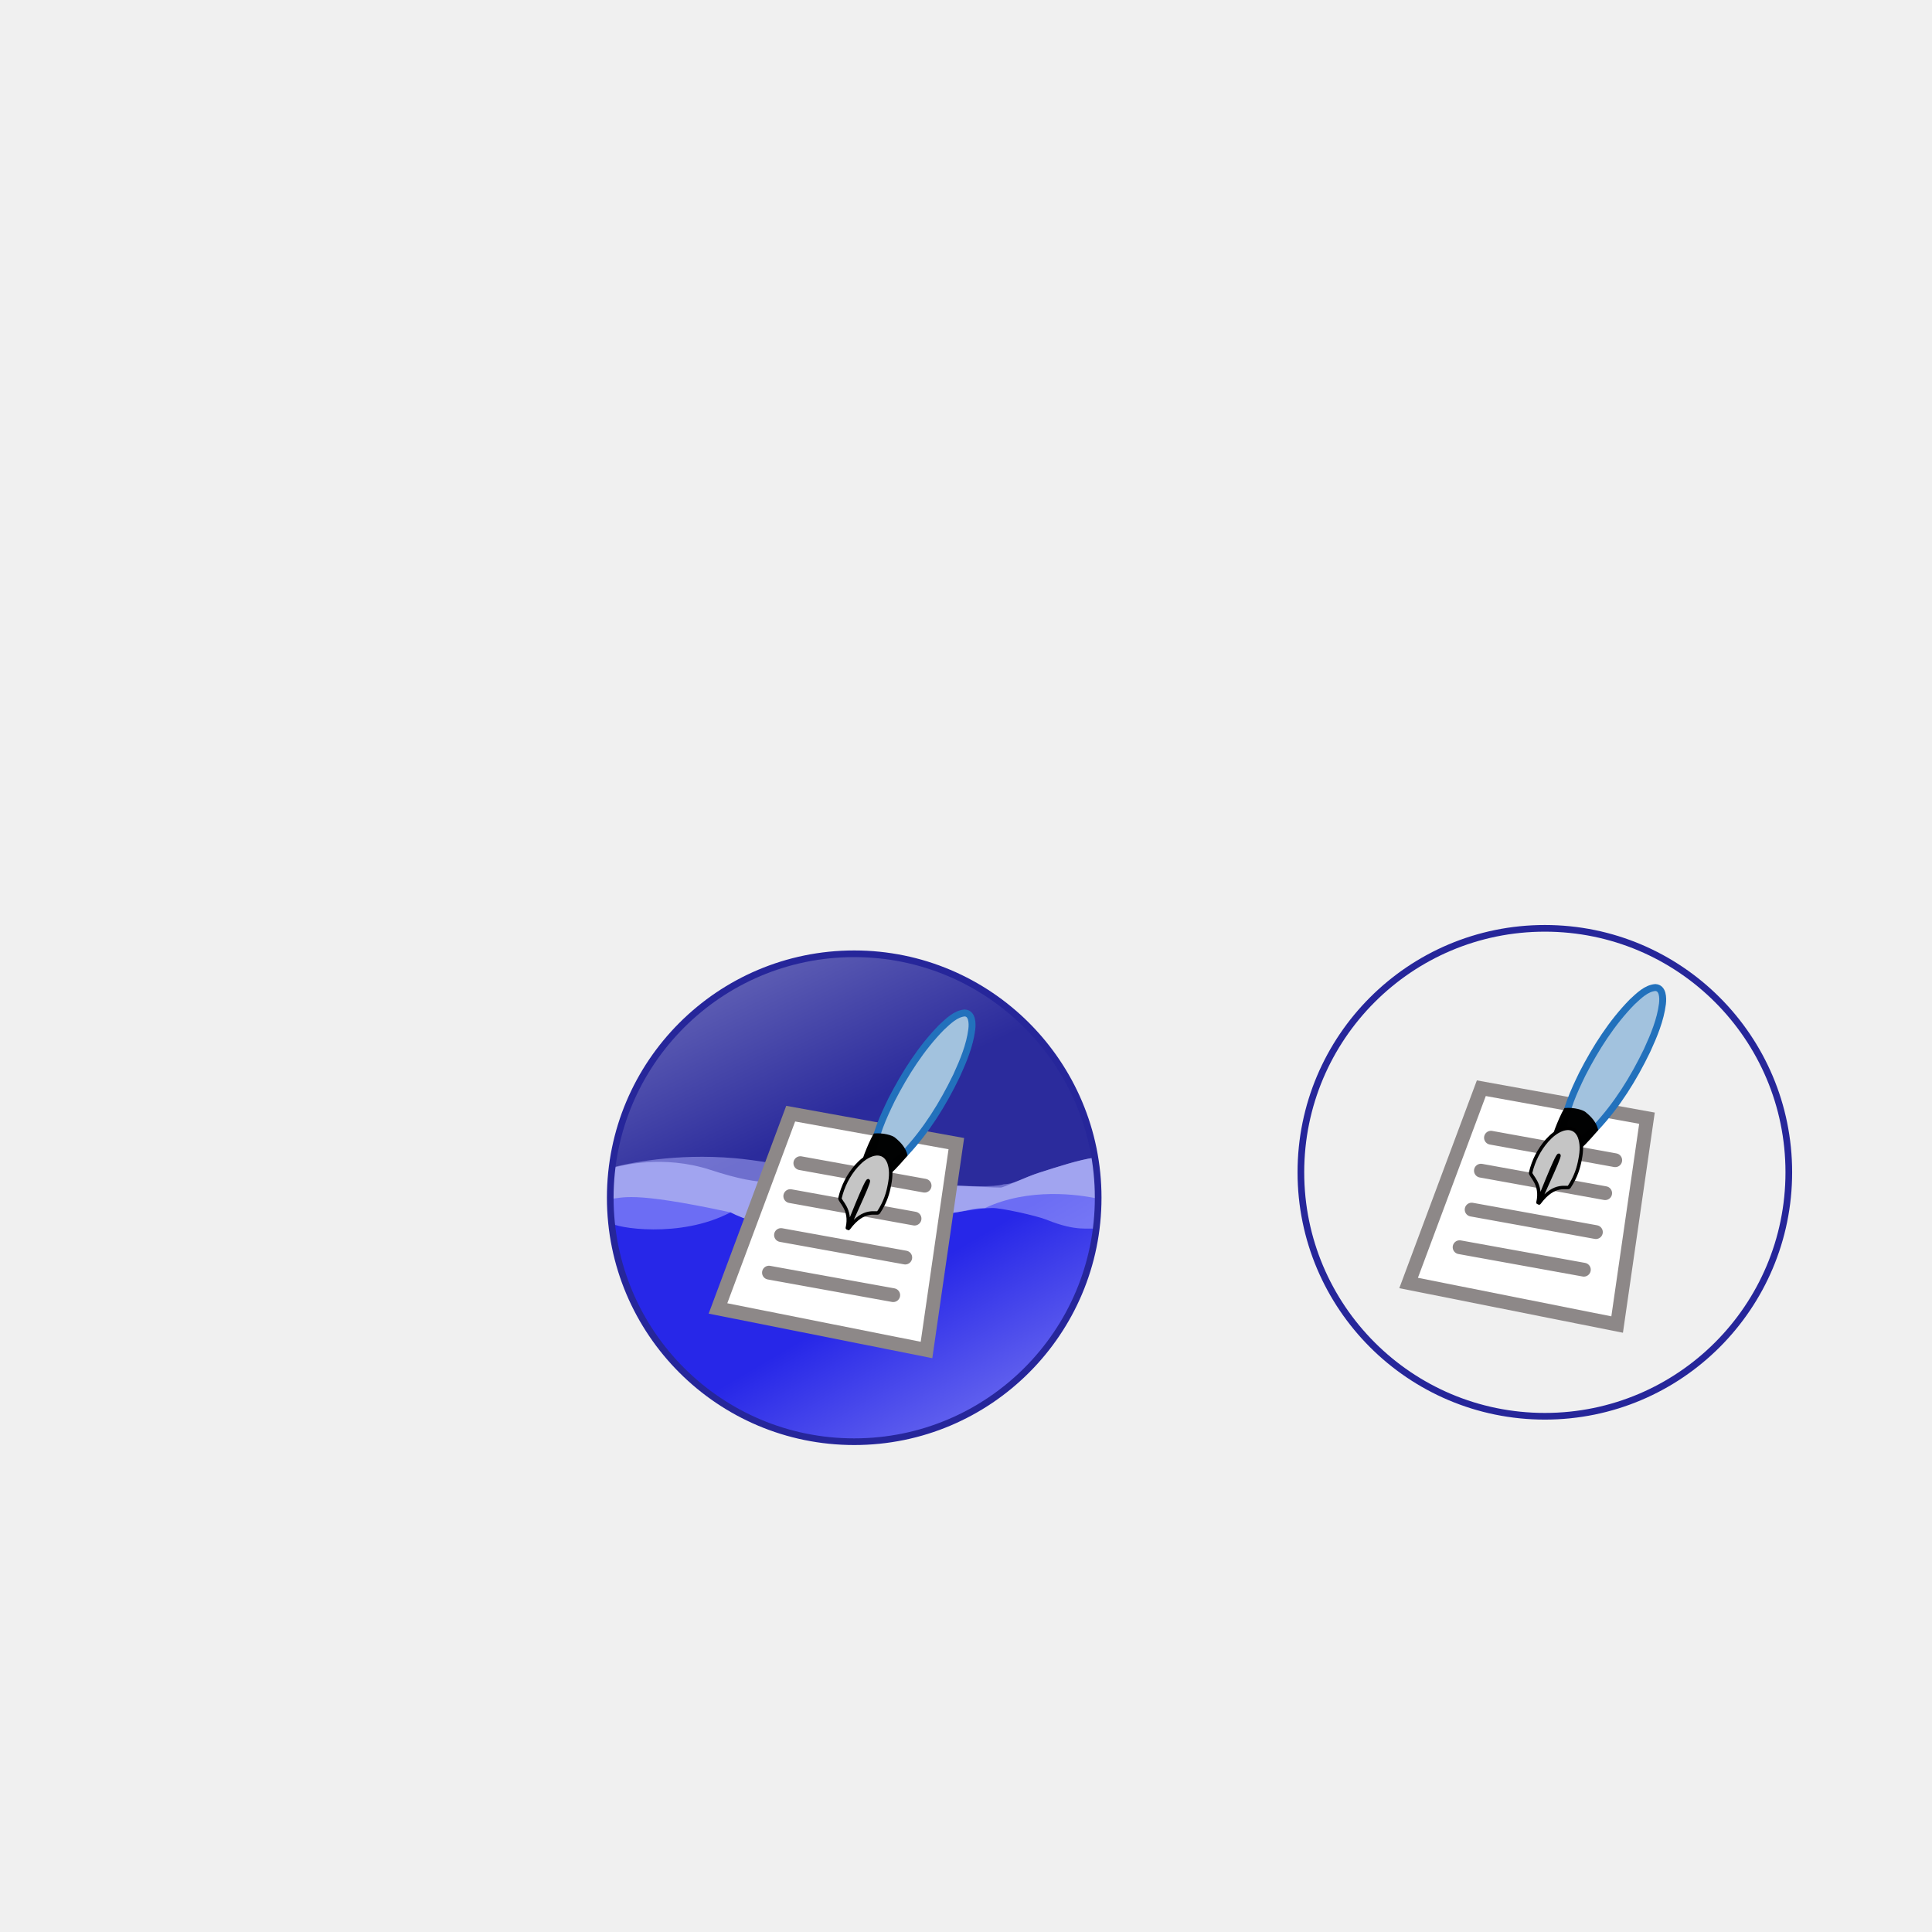
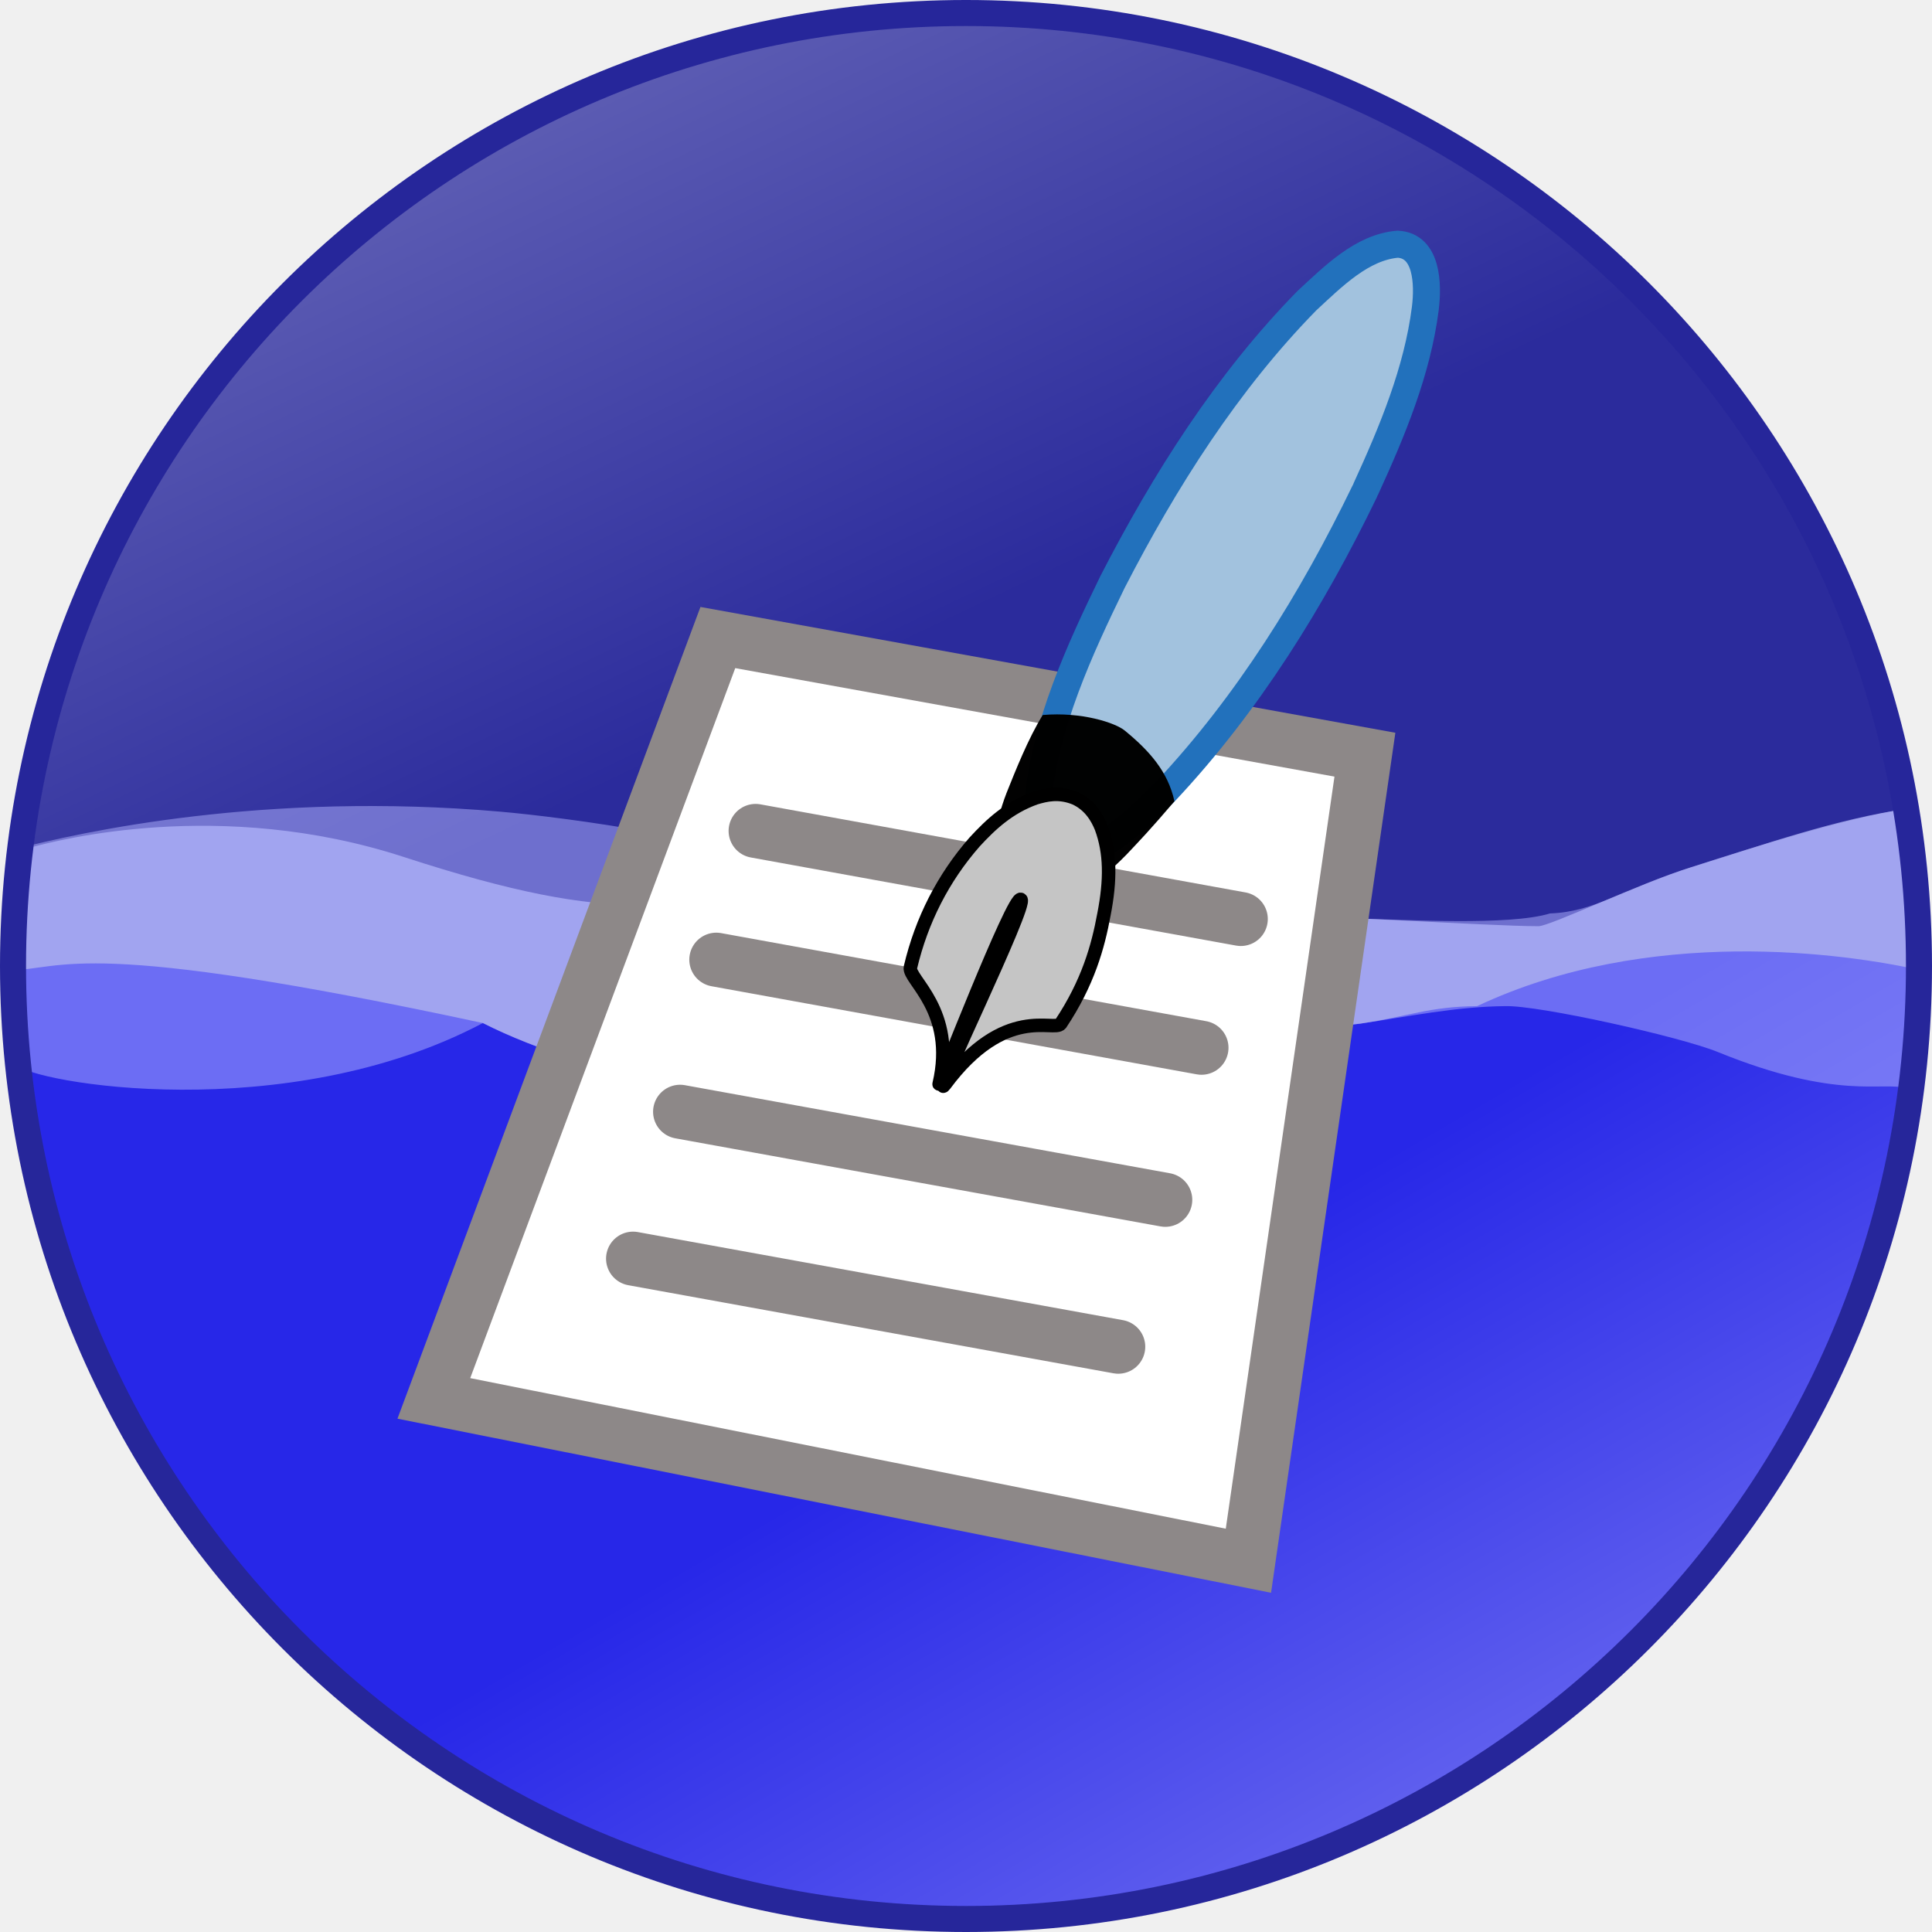
- <svg xmlns="http://www.w3.org/2000/svg" xmlns:xlink="http://www.w3.org/1999/xlink" width="500" height="500" id="svg2160" version="1.0">
-   <defs id="defs2162">
+ <svg xmlns="http://www.w3.org/2000/svg" xmlns:xlink="http://www.w3.org/1999/xlink" width="128px" height="128px" viewBox="0 0 128 128" version="1.1" id="SVGRoot">
+   <defs id="defs5613">
    <linearGradient y2="786.834" x2="553.64" y1="596.546" x1="441.503" gradientTransform="matrix(0.1730824,0,0,0.1718448,373.1125,357.1855)" gradientUnits="userSpaceOnUse" id="linearGradient2242" xlink:href="#linearGradient5809" />
+     <linearGradient id="linearGradient5809">
+       <stop id="stop5811" offset="0" style="stop-color:#2727e8;stop-opacity:1;" />
+       <stop id="stop5813" offset="1" style="stop-color:#5f5fee;stop-opacity:1;" />
+     </linearGradient>
    <linearGradient y2="133.545" x2="225.658" y1="354.458" x1="331.574" gradientTransform="matrix(0.1730824,0,0,0.1718448,373.1125,357.1855)" gradientUnits="userSpaceOnUse" id="linearGradient2239" xlink:href="#linearGradient5074" />
-     <linearGradient y2="133.545" x2="225.658" y1="354.458" x1="331.574" gradientTransform="translate(155.92,3.72279)" gradientUnits="userSpaceOnUse" id="linearGradient2234" xlink:href="#linearGradient5074" />
-     <linearGradient y2="786.834" x2="553.64" y1="596.546" x1="441.503" gradientTransform="translate(155.92,3.72279)" gradientUnits="userSpaceOnUse" id="linearGradient2232" xlink:href="#linearGradient5809" />
-     <radialGradient gradientUnits="userSpaceOnUse" gradientTransform="matrix(1.389618,6.572876e-8,-1.395947e-8,0.295127,-1147.06,218.8323)" r="37.657" fy="334.105" fx="822.358" cy="334.105" cx="822.358" id="radialGradient11020" xlink:href="#linearGradient10990" />
-     <radialGradient gradientUnits="userSpaceOnUse" gradientTransform="matrix(1.604552,0.137396,-4.558732e-2,0.532382,-1332.985,57.13061)" r="48.538" fy="379.374" fx="834.063" cy="379.374" cx="834.063" id="radialGradient11018" xlink:href="#linearGradient10990" />
-     <radialGradient gradientUnits="userSpaceOnUse" gradientTransform="matrix(1.536957,0.35811,-0.115486,0.495648,-1220.808,-81.01912)" r="51.49" fy="416.627" fx="834.165" cy="416.627" cx="834.165" id="radialGradient11016" xlink:href="#linearGradient10990" />
-     <radialGradient gradientUnits="userSpaceOnUse" gradientTransform="matrix(-0.523809,2.977912,-0.573765,-0.100924,597.4379,-1122.452)" r="22.917" fy="653.197" fx="559.931" cy="653.197" cx="559.931" id="radialGradient11014" xlink:href="#linearGradient10990" />
-     <radialGradient gradientUnits="userSpaceOnUse" gradientTransform="matrix(-0.492499,4.368806,-0.629878,-7.100652e-2,732.9912,-2042.774)" r="21.038" fy="635.968" fx="596.68" cy="635.968" cx="596.68" id="radialGradient11012" xlink:href="#linearGradient10990" />
-     <radialGradient gradientUnits="userSpaceOnUse" gradientTransform="matrix(1.261524e-6,4.784578,-0.528762,1.394159e-7,258.3939,-2486.071)" r="20.071" fy="620.452" fx="637.071" cy="620.452" cx="637.071" id="radialGradient11010" xlink:href="#linearGradient10990" />
-     <radialGradient gradientUnits="userSpaceOnUse" gradientTransform="matrix(0.334297,4.019557,-0.995094,8.275962e-2,391.8221,-2240.982)" r="23.94" fy="613.807" fx="665.837" cy="613.807" cx="665.837" id="radialGradient11008" xlink:href="#linearGradient10990" />
-     <radialGradient gradientUnits="userSpaceOnUse" gradientTransform="matrix(0.948955,4.089824,-0.993629,0.230546,-207.7345,-2450.419)" r="27.265" fy="592.33" fx="696.785" cy="592.33" cx="696.785" id="radialGradient11006" xlink:href="#linearGradient10990" />
-     <radialGradient gradientUnits="userSpaceOnUse" gradientTransform="matrix(0.747853,2.224634,-0.425239,0.142953,-427.6091,-1188.94)" r="39.235" fy="565.76" fx="734.743" cy="565.76" cx="734.743" id="radialGradient11004" xlink:href="#linearGradient10990" />
-     <radialGradient gradientUnits="userSpaceOnUse" gradientTransform="matrix(1.006265,1.510239,-0.401621,0.267598,-663.167,-833.1588)" r="55.195" fy="558.899" fx="793.182" cy="558.899" cx="793.182" id="radialGradient11002" xlink:href="#linearGradient10990" />
-     <radialGradient gradientUnits="userSpaceOnUse" gradientTransform="matrix(1.238186,1.07492,-0.532416,0.613282,-668.294,-630.0148)" r="57.855" fy="520.17" fx="799.92" cy="520.17" cx="799.92" id="radialGradient11000" xlink:href="#linearGradient10990" />
-     <radialGradient gradientUnits="userSpaceOnUse" gradientTransform="matrix(1.442415,0.58951,-0.216275,0.529183,-1132.747,-269.0674)" r="53.865" fy="457.292" fx="825.402" cy="457.292" cx="825.402" id="radialGradient10262" xlink:href="#linearGradient10990" />
-     <radialGradient gradientUnits="userSpaceOnUse" gradientTransform="matrix(0.546319,0.218253,-0.436865,1.093538,105.6277,-147.0674)" r="165.44" fy="432.993" fx="425.422" cy="432.993" cx="425.422" id="radialGradient5823" xlink:href="#linearGradient5817" />
-     <linearGradient gradientTransform="translate(155.92,3.72279)" gradientUnits="userSpaceOnUse" y2="786.834" x2="553.64" y1="596.546" x1="441.503" id="linearGradient5815" xlink:href="#linearGradient5809" />
-     <linearGradient gradientTransform="translate(155.92,3.72279)" gradientUnits="userSpaceOnUse" y2="133.545" x2="225.658" y1="354.458" x1="331.574" id="linearGradient5080" xlink:href="#linearGradient5074" />
-     <linearGradient gradientTransform="translate(-478.8768,4.232021)" gradientUnits="userSpaceOnUse" y2="294.857" x2="518.044" y1="682.326" x1="225.43" id="linearGradient5072" xlink:href="#linearGradient5066" />
-     <linearGradient gradientTransform="translate(-453.4846,5.642695)" gradientUnits="userSpaceOnUse" y2="653.042" x2="253.71" y1="213.748" x1="544.291" id="linearGradient5002" xlink:href="#linearGradient4996" />
-     <linearGradient id="linearGradient4996">
-       <stop id="stop4998" offset="0" style="stop-color:#ffffff;stop-opacity:1;" />
-       <stop id="stop5000" offset="1" style="stop-color:#ffffff;stop-opacity:0;" />
-     </linearGradient>
-     <linearGradient id="linearGradient5006">
-       <stop id="stop5008" offset="0" style="stop-color:#dfefff;stop-opacity:0.502;" />
-       <stop style="stop-color:#8ec6fe;stop-opacity:0.502;" offset="0.7" id="stop10260" />
-       <stop style="stop-color:#3e9dfe;stop-opacity:0.502;" offset="0.8" id="stop5016" />
-       <stop id="stop5010" offset="1" style="stop-color:#007dfd;stop-opacity:0.502;" />
-     </linearGradient>
-     <linearGradient id="linearGradient5066">
-       <stop id="stop5068" offset="0" style="stop-color:#ffffff;stop-opacity:0.629;" />
-       <stop id="stop5070" offset="1" style="stop-color:#ffffff;stop-opacity:0;" />
-     </linearGradient>
    <linearGradient id="linearGradient5074">
      <stop id="stop5076" offset="0" style="stop-color:#2b2b9c;stop-opacity:1;" />
      <stop id="stop5078" offset="1" style="stop-color:#5c5cb3;stop-opacity:1;" />
    </linearGradient>
-     <linearGradient id="linearGradient5809">
-       <stop id="stop5811" offset="0" style="stop-color:#2727e8;stop-opacity:1;" />
-       <stop id="stop5813" offset="1" style="stop-color:#5f5fee;stop-opacity:1;" />
-     </linearGradient>
-     <linearGradient id="linearGradient5817">
-       <stop id="stop5819" offset="0" style="stop-color:#69b4ff;stop-opacity:1;" />
-       <stop id="stop5821" offset="1" style="stop-color:#b0d8ff;stop-opacity:1;" />
-     </linearGradient>
-     <linearGradient id="linearGradient10990">
-       <stop style="stop-color:#007ffe;stop-opacity:0.627;" offset="0" id="stop10992" />
-       <stop id="stop10996" offset="0.804" style="stop-color:#3d9eff;stop-opacity:0.627;" />
-       <stop style="stop-color:#a5d2ff;stop-opacity:0.627;" offset="1" id="stop10998" />
-     </linearGradient>
-     <linearGradient id="linearGradient4697">
-       <stop id="stop4699" offset="0" style="stop-color:black;stop-opacity:0.498;" />
-       <stop style="stop-color:black;stop-opacity:0.498;" offset="0.9" id="stop4707" />
-       <stop id="stop4701" offset="1" style="stop-color:black;stop-opacity:0;" />
-     </linearGradient>
-     <linearGradient id="linearGradient5598">
-       <stop id="stop5600" offset="0" style="stop-color:black;stop-opacity:0.498;" />
-       <stop style="stop-color:black;stop-opacity:0.498;" offset="0.953" id="stop5606" />
-       <stop id="stop5602" offset="1" style="stop-color:black;stop-opacity:0;" />
-     </linearGradient>
  </defs>
  <g id="layer1">
-     <g id="g2435">
+     <g transform="translate(-157.0686,-245.9752)" id="g2435">
      <g transform="translate(-216.7231,-127.7689)" id="g2405">
        <g id="layer3" style="display:inline" />
        <g id="g2408" style="display:inline">
          <g id="g2219">
-             <path transform="matrix(0.1596245,0,0,0.1596247,379.4931,368.6152)" d="M 760.761 433.071 A 395.538 395.538 0 1 1  -30.315,433.071 A 395.538 395.538 0 1 1  760.761 433.071 z" id="path6573" style="fill:#9195e1;fill-opacity:1;fill-rule:evenodd;stroke:none;stroke-width:10;stroke-linecap:butt;stroke-linejoin:round;stroke-miterlimit:4;stroke-dasharray:none;stroke-dashoffset:0;stroke-opacity:1" />
-             <path id="path2064" d="M 383.857,470.335 C 377.532,457.985 375.803,449.838 374.329,438.051 C 378.141,437.941 379.229,435.808 405.785,441.523 C 412.953,445.176 425.273,447.285 427.758,447.199 C 429.116,447.278 440.818,446.521 442.802,445.222 C 444.79,444.34 458.801,442.118 463.919,441.562 C 467.101,441.092 468.428,440.434 471.657,440.402 C 483.013,435.052 496.022,436.881 501.182,438.057 C 501.074,442.406 500.538,448.51 499.736,451.314 C 498.901,455.266 498.481,457.359 496.529,460.908 C 495.666,464.986 493.731,467.625 490.699,472.534 C 487.532,477.491 481.841,482.661 475.34,488.086 C 470.985,493.976 455.62,497.114 452.392,498.973 C 443.833,501.284 435.25,502.141 420.228,498.106 C 403.583,494.467 390.602,479.49 383.857,470.335 z " style="fill:url(#linearGradient2242);fill-opacity:1;fill-rule:evenodd;stroke:none;stroke-width:1px;stroke-linecap:butt;stroke-linejoin:miter;stroke-opacity:1" />
-             <path id="path2056" d="M 375.796,423.19 C 376.461,420.529 378.055,415.06 379.692,412.877 C 382.428,409.229 386.682,400.66 389.776,396.375 C 394.296,390.115 408.03,381.773 414.071,378.957 C 423.392,374.611 446.526,372.595 459.45,378.498 C 464.991,381.029 475.716,386.572 480.077,391.104 C 484.142,395.327 490.597,402.839 493.829,409.439 C 495.578,413.012 500.992,427.212 500.246,427.316 C 495.533,427.974 490.677,429.698 485.807,431.212 C 482.379,432.277 476.489,435.108 475.723,435.108 C 472.285,435.108 460.232,434.269 456.7,434.421 C 453.178,434.572 447.834,434.517 446.157,434.879 C 441.009,435.992 432.692,434.777 427.822,431.9 C 418.577,433.822 415.048,435.247 400.548,430.525 C 388.326,426.544 377.5,429.468 376.025,429.837 C 374.076,430.324 375.445,424.593 375.796,423.19 z " style="fill:url(#linearGradient2239);fill-opacity:1;fill-rule:evenodd;stroke:none;stroke-width:1px;stroke-linecap:butt;stroke-linejoin:miter;stroke-opacity:1" />
-             <path id="path2058" d="M 374.653,430.038 C 374.189,430.346 374.354,436.7 374.726,439.812 C 375.424,441.152 373.969,442.963 374.787,444.239 C 375.85,445.505 392.751,448.413 405.785,441.523 C 412.953,445.176 425.273,447.285 427.758,447.199 C 429.116,447.278 458.801,442.118 463.919,441.562 C 467.101,441.092 470.262,440.434 473.491,440.402 C 475.679,440.323 485.085,442.417 487.599,443.44 C 495.577,446.688 498.541,445.362 500.035,445.847 C 500.385,444.695 500.997,442.78 500.653,440.542 C 500.506,437.847 501.461,431.69 500.425,429.967 C 499.562,429.232 500.655,427.62 499.655,427.396 C 496.299,427.964 490.399,429.699 485.514,431.305 C 481.214,432.73 479.364,434.165 476.489,434.26 C 473.785,435.09 466.87,434.668 463.756,434.598 C 457.137,433.145 450.208,429.713 443.019,428.491 C 439.123,428.193 431.028,430.041 427.801,431.901 C 422.68,429.398 411.162,427.883 406.912,427.515 C 391.415,426.166 379.203,428.84 374.653,430.038 z " style="fill:#b2b4ff;fill-opacity:0.502;fill-rule:evenodd;stroke:none;stroke-width:1px;stroke-linecap:butt;stroke-linejoin:miter;stroke-opacity:1" />
-             <path transform="matrix(0.1596245,0,0,0.1596247,379.4931,368.6152)" d="M 760.761 433.071 A 395.538 395.538 0 1 1  -30.315,433.071 A 395.538 395.538 0 1 1  760.761 433.071 z" id="path2052" style="fill:none;fill-opacity:0.362;fill-rule:evenodd;stroke:#26269a;stroke-width:10.805;stroke-linecap:butt;stroke-linejoin:round;stroke-miterlimit:4;stroke-dasharray:none;stroke-dashoffset:0;stroke-opacity:1" />
+             <circle r="395.538" cy="433.071" cx="365.223" transform="matrix(0.1596245,0,0,0.1596247,379.4931,368.6152)" id="path6573" style="fill:#9195e1;fill-opacity:1;fill-rule:evenodd;stroke:none;stroke-width:10;stroke-linecap:butt;stroke-linejoin:round;stroke-miterlimit:4;stroke-dasharray:none;stroke-dashoffset:0;stroke-opacity:1" />
+             <path id="path2064" d="m 383.857,470.335 c -6.325,-12.35 -8.054,-20.496 -9.528,-32.284 3.813,-0.109 4.9,-2.243 31.456,3.472 7.168,3.653 19.488,5.762 21.973,5.676 1.358,0.079 13.06,-0.678 15.044,-1.977 1.987,-0.882 15.999,-3.105 21.117,-3.661 3.182,-0.47 4.509,-1.127 7.738,-1.159 11.356,-5.351 24.365,-3.521 29.525,-2.346 -0.108,4.349 -0.643,10.453 -1.445,13.258 -0.835,3.951 -1.255,6.045 -3.208,9.594 -0.863,4.078 -2.797,6.717 -5.83,11.627 -3.166,4.957 -8.857,10.126 -15.359,15.551 -4.355,5.89 -19.72,9.028 -22.948,10.887 -8.559,2.311 -17.142,3.168 -32.164,-0.867 -16.645,-3.639 -29.626,-18.616 -36.371,-27.771 z" style="fill:url(#linearGradient2242);fill-opacity:1;fill-rule:evenodd;stroke:none;stroke-width:1px;stroke-linecap:butt;stroke-linejoin:miter;stroke-opacity:1" />
+             <path id="path2056" d="m 375.796,423.19 c 0.665,-2.662 2.259,-8.131 3.896,-10.314 2.736,-3.648 6.991,-12.217 10.084,-16.502 4.52,-6.26 18.253,-14.602 24.294,-17.418 9.322,-4.346 32.456,-6.361 45.38,-0.458 5.541,2.531 16.265,8.074 20.627,12.605 4.065,4.224 10.52,11.735 13.751,18.335 1.749,3.573 7.164,17.773 6.417,17.877 -4.713,0.658 -9.569,2.382 -14.439,3.896 -3.428,1.065 -9.318,3.896 -10.084,3.896 -3.438,0 -15.491,-0.839 -19.023,-0.688 -3.522,0.151 -8.865,0.096 -10.543,0.458 -5.148,1.113 -13.465,-0.102 -18.335,-2.979 -9.245,1.922 -12.774,3.348 -27.274,-1.375 -12.222,-3.981 -23.049,-1.056 -24.523,-0.688 -1.949,0.487 -0.58,-5.244 -0.229,-6.647 z" style="fill:url(#linearGradient2239);fill-opacity:1;fill-rule:evenodd;stroke:none;stroke-width:1px;stroke-linecap:butt;stroke-linejoin:miter;stroke-opacity:1" />
+             <path id="path2058" d="m 374.653,430.038 c -0.464,0.308 -0.299,6.662 0.073,9.774 0.698,1.34 -0.757,3.151 0.061,4.427 1.062,1.266 17.964,4.174 30.998,-2.716 7.168,3.653 19.488,5.762 21.973,5.676 1.358,0.079 31.043,-5.081 36.161,-5.637 3.182,-0.47 6.342,-1.127 9.571,-1.159 2.189,-0.079 11.595,2.015 14.109,3.038 7.978,3.248 10.942,1.922 12.435,2.406 0.351,-1.152 0.962,-3.067 0.618,-5.304 -0.147,-2.695 0.808,-8.853 -0.228,-10.575 -0.863,-0.735 0.23,-2.347 -0.769,-2.571 -3.357,0.568 -9.256,2.303 -14.142,3.909 -4.3,1.425 -6.149,2.86 -9.025,2.955 -2.704,0.83 -9.619,0.408 -12.733,0.339 -6.618,-1.453 -13.548,-4.886 -20.737,-6.107 -3.896,-0.298 -11.991,1.55 -15.218,3.41 -5.121,-2.502 -16.639,-4.018 -20.889,-4.386 -15.497,-1.349 -27.709,1.325 -32.259,2.524 z" style="fill:#b2b4ff;fill-opacity:0.502;fill-rule:evenodd;stroke:none;stroke-width:1px;stroke-linecap:butt;stroke-linejoin:miter;stroke-opacity:1" />
+             <circle r="395.538" cy="433.071" cx="365.223" transform="matrix(0.1596245,0,0,0.1596247,379.4931,368.6152)" id="path2052" style="fill:none;fill-opacity:0.362;fill-rule:evenodd;stroke:#26269a;stroke-width:10.805;stroke-linecap:butt;stroke-linejoin:round;stroke-miterlimit:4;stroke-dasharray:none;stroke-dashoffset:0;stroke-opacity:1" />
          </g>
        </g>
        <g id="layer2" style="display:inline" />
      </g>
      <g id="g2417" transform="matrix(3.576637,0,0,3.576637,277.6991,379.568)">
-         <path id="path2419" d="M -25.691,-11.448 L -20.43,-25.542 L -8.444,-23.373 L -10.602,-8.442 L -25.691,-11.448 z " style="fill:#ffffff;fill-rule:evenodd;stroke:#8d8888;stroke-width:1px;stroke-linecap:butt;stroke-linejoin:miter;stroke-opacity:1" />
-         <path id="path2421" d="M -19.731,-21.96 L -18.982,-21.824 L -18.233,-21.688 L -17.484,-21.553 L -16.734,-21.417 L -15.985,-21.282 L -15.236,-21.146 L -14.487,-21.01 L -13.738,-20.875 L -12.989,-20.739 L -12.24,-20.604 L -11.49,-20.468 L -10.741,-20.332 L -10.741,-20.332 L -11.49,-20.468 L -12.24,-20.604 L -12.989,-20.739 L -13.738,-20.875 L -14.487,-21.01 L -15.236,-21.146 L -15.985,-21.282 L -16.734,-21.417 L -17.484,-21.553 L -18.233,-21.688 L -18.982,-21.824 L -19.731,-21.96 L -19.731,-21.96 z " style="fill:#ffffff;fill-rule:evenodd;stroke:#8d8888;stroke-width:1px;stroke-linecap:round;stroke-linejoin:round;stroke-opacity:1" />
-         <path style="fill:#ffffff;fill-rule:evenodd;stroke:#8d8888;stroke-width:1px;stroke-linecap:round;stroke-linejoin:round;stroke-opacity:1" d="M -20.459,-19.575 L -19.709,-19.44 L -18.96,-19.304 L -18.211,-19.169 L -17.462,-19.033 L -16.713,-18.897 L -15.964,-18.762 L -15.215,-18.626 L -14.466,-18.491 L -13.716,-18.355 L -12.967,-18.219 L -12.218,-18.084 L -11.469,-17.948 L -11.469,-17.948 L -12.218,-18.084 L -12.967,-18.219 L -13.716,-18.355 L -14.466,-18.491 L -15.215,-18.626 L -15.964,-18.762 L -16.713,-18.897 L -17.462,-19.033 L -18.211,-19.169 L -18.96,-19.304 L -19.709,-19.44 L -20.459,-19.575 L -20.459,-19.575 z " id="path2423" />
-         <path style="fill:#a2c2de;fill-opacity:1;fill-rule:nonzero;stroke:#2271bc;stroke-width:0.5;stroke-linecap:round;stroke-linejoin:miter;stroke-miterlimit:4;stroke-dasharray:none;stroke-opacity:1" d="M -8.45,-28.245 C -9.42,-26.239 -10.616,-24.313 -12.132,-22.698 C -12.641,-22.197 -13.19,-21.632 -13.882,-21.492 C -14.428,-21.409 -14.556,-22.085 -14.501,-22.532 C -14.355,-23.951 -13.742,-25.291 -13.119,-26.572 C -12.149,-28.457 -10.993,-30.278 -9.519,-31.782 C -9.032,-32.232 -8.495,-32.775 -7.837,-32.828 C -7.292,-32.801 -7.27,-32.091 -7.325,-31.639 C -7.473,-30.476 -7.936,-29.365 -8.425,-28.298" id="path2425" />
-         <path id="path2427" d="M -12.874,-21.508 C -13.376,-20.99 -13.916,-20.67 -14.314,-20.496 C -14.475,-20.425 -14.623,-20.218 -14.897,-20.341 C -15.133,-20.452 -15.335,-20.626 -15.37,-20.787 C -15.457,-21.192 -15.315,-22.068 -15.081,-22.664 C -14.919,-23.07 -14.678,-23.678 -14.411,-24.108 C -13.691,-24.17 -13.068,-23.964 -12.893,-23.82 C -12.437,-23.446 -12.094,-23.062 -11.971,-22.51 C -12.422,-21.982 -12.616,-21.781 -12.874,-21.508 z " style="fill:#000000;fill-opacity:0.992;fill-rule:nonzero;stroke:none;stroke-width:5;stroke-linecap:round;stroke-linejoin:miter;stroke-miterlimit:4;stroke-opacity:1" />
-         <path id="path2429" d="M -13.279,-20.409 C -13.387,-19.819 -13.574,-19.146 -14.08,-18.387 C -14.201,-18.23 -15.113,-18.762 -16.228,-17.258 C -16.512,-16.874 -14.68,-20.608 -14.817,-20.691 C -14.954,-20.784 -16.362,-17.143 -16.331,-17.272 C -16.012,-18.636 -16.911,-19.207 -16.863,-19.432 C -16.657,-20.307 -16.256,-21.091 -15.675,-21.755 C -15.375,-22.081 -15.041,-22.395 -14.548,-22.571 C -14.352,-22.629 -14.113,-22.689 -13.811,-22.566 C -13.536,-22.439 -13.401,-22.203 -13.328,-22.021 C -13.157,-21.557 -13.153,-21.053 -13.279,-20.409 z " style="fill:#c5c5c5;fill-opacity:1;fill-rule:nonzero;stroke:#000000;stroke-width:0.25;stroke-linecap:round;stroke-linejoin:round;stroke-miterlimit:4;stroke-dasharray:none;stroke-opacity:1" />
-         <path id="path2431" d="M -21.13,-16.758 L -20.381,-16.622 L -19.631,-16.487 L -18.882,-16.351 L -18.133,-16.215 L -17.384,-16.08 L -16.635,-15.944 L -15.886,-15.809 L -15.137,-15.673 L -14.388,-15.537 L -13.638,-15.402 L -12.889,-15.266 L -12.14,-15.131 L -12.14,-15.131 L -12.889,-15.266 L -13.638,-15.402 L -14.388,-15.537 L -15.137,-15.673 L -15.886,-15.809 L -16.635,-15.944 L -17.384,-16.08 L -18.133,-16.215 L -18.882,-16.351 L -19.631,-16.487 L -20.381,-16.622 L -21.13,-16.758 L -21.13,-16.758 z " style="fill:#ffffff;fill-rule:evenodd;stroke:#8d8888;stroke-width:1px;stroke-linecap:round;stroke-linejoin:round;stroke-opacity:1" />
-         <path style="fill:#ffffff;fill-rule:evenodd;stroke:#8d8888;stroke-width:1px;stroke-linecap:round;stroke-linejoin:round;stroke-opacity:1" d="M -22.001,-14.037 L -21.252,-13.901 L -20.503,-13.766 L -19.753,-13.63 L -19.004,-13.494 L -18.255,-13.359 L -17.506,-13.223 L -16.757,-13.088 L -16.008,-12.952 L -15.259,-12.816 L -14.51,-12.681 L -13.76,-12.545 L -13.011,-12.41 L -13.011,-12.41 L -13.76,-12.545 L -14.51,-12.681 L -15.259,-12.816 L -16.008,-12.952 L -16.757,-13.088 L -17.506,-13.223 L -18.255,-13.359 L -19.004,-13.494 L -19.753,-13.63 L -20.503,-13.766 L -21.252,-13.901 L -22.001,-14.037 L -22.001,-14.037 z " id="path2433" />
-       </g>
-     </g>
-     <g id="g2276">
-       <g style="fill:none" id="g2259" transform="translate(-37.98689,-134.3539)">
-         <g style="display:inline;fill:none" id="g2261" />
-         <g style="display:inline;fill:none" id="g2263">
-           <g style="fill:none" id="g2265">
-             <path style="fill:none;fill-opacity:1;fill-rule:evenodd;stroke:none;stroke-width:10;stroke-linecap:butt;stroke-linejoin:round;stroke-miterlimit:4;stroke-dasharray:none;stroke-dashoffset:0;stroke-opacity:1" id="path2267" d="M 760.761 433.071 A 395.538 395.538 0 1 1  -30.315,433.071 A 395.538 395.538 0 1 1  760.761 433.071 z" transform="matrix(0.1596245,0,0,0.1596247,379.4931,368.6152)" />
-             <path style="fill:none;fill-opacity:1;fill-rule:evenodd;stroke:none;stroke-width:1px;stroke-linecap:butt;stroke-linejoin:miter;stroke-opacity:1" d="M 383.857,470.335 C 377.532,457.985 375.803,449.838 374.329,438.051 C 378.141,437.941 379.229,435.808 405.785,441.523 C 412.953,445.176 425.273,447.285 427.758,447.199 C 429.116,447.278 440.818,446.521 442.802,445.222 C 444.79,444.34 458.801,442.118 463.919,441.562 C 467.101,441.092 468.428,440.434 471.657,440.402 C 483.013,435.052 496.022,436.881 501.182,438.057 C 501.074,442.406 500.538,448.51 499.736,451.314 C 498.901,455.266 498.481,457.359 496.529,460.908 C 495.666,464.986 493.731,467.625 490.699,472.534 C 487.532,477.491 481.841,482.661 475.34,488.086 C 470.985,493.976 455.62,497.114 452.392,498.973 C 443.833,501.284 435.25,502.141 420.228,498.106 C 403.583,494.467 390.602,479.49 383.857,470.335 z " id="path2269" />
-             <path style="fill:none;fill-opacity:1;fill-rule:evenodd;stroke:none;stroke-width:1px;stroke-linecap:butt;stroke-linejoin:miter;stroke-opacity:1" d="M 375.796,423.19 C 376.461,420.529 378.055,415.06 379.692,412.877 C 382.428,409.229 386.682,400.66 389.776,396.375 C 394.296,390.115 408.03,381.773 414.071,378.957 C 423.392,374.611 446.526,372.595 459.45,378.498 C 464.991,381.029 475.716,386.572 480.077,391.104 C 484.142,395.327 490.597,402.839 493.829,409.439 C 495.578,413.012 500.992,427.212 500.246,427.316 C 495.533,427.974 490.677,429.698 485.807,431.212 C 482.379,432.277 476.489,435.108 475.723,435.108 C 472.285,435.108 460.232,434.269 456.7,434.421 C 453.178,434.572 447.834,434.517 446.157,434.879 C 441.009,435.992 432.692,434.777 427.822,431.9 C 418.577,433.822 415.048,435.247 400.548,430.525 C 388.326,426.544 377.5,429.468 376.025,429.837 C 374.076,430.324 375.445,424.593 375.796,423.19 z " id="path2271" />
-             <path style="fill:none;fill-opacity:0.502;fill-rule:evenodd;stroke:none;stroke-width:1px;stroke-linecap:butt;stroke-linejoin:miter;stroke-opacity:1" d="M 374.653,430.038 C 374.189,430.346 374.354,436.7 374.726,439.812 C 375.424,441.152 373.969,442.963 374.787,444.239 C 375.85,445.505 392.751,448.413 405.785,441.523 C 412.953,445.176 425.273,447.285 427.758,447.199 C 429.116,447.278 458.801,442.118 463.919,441.562 C 467.101,441.092 470.262,440.434 473.491,440.402 C 475.679,440.323 485.085,442.417 487.599,443.44 C 495.577,446.688 498.541,445.362 500.035,445.847 C 500.385,444.695 500.997,442.78 500.653,440.542 C 500.506,437.847 501.461,431.69 500.425,429.967 C 499.562,429.232 500.655,427.62 499.655,427.396 C 496.299,427.964 490.399,429.699 485.514,431.305 C 481.214,432.73 479.364,434.165 476.489,434.26 C 473.785,435.09 466.87,434.668 463.756,434.598 C 457.137,433.145 450.208,429.713 443.019,428.491 C 439.123,428.193 431.028,430.041 427.801,431.901 C 422.68,429.398 411.162,427.883 406.912,427.515 C 391.415,426.166 379.203,428.84 374.653,430.038 z " id="path2273" />
-             <path style="fill:none;fill-opacity:0.362;fill-rule:evenodd;stroke:#26269a;stroke-width:10.805;stroke-linecap:butt;stroke-linejoin:round;stroke-miterlimit:4;stroke-dasharray:none;stroke-dashoffset:0;stroke-opacity:1" id="path2275" d="M 760.761 433.071 A 395.538 395.538 0 1 1  -30.315,433.071 A 395.538 395.538 0 1 1  760.761 433.071 z" transform="matrix(0.1596245,0,0,0.1596247,379.4931,368.6152)" />
-           </g>
-         </g>
-         <g style="display:inline;fill:none" id="g2277" />
-       </g>
-       <g transform="matrix(3.576637,0,0,3.576637,456.4354,372.983)" id="g2279">
-         <path style="fill:#ffffff;fill-rule:evenodd;stroke:#8d8888;stroke-width:1px;stroke-linecap:butt;stroke-linejoin:miter;stroke-opacity:1" d="M -25.691,-11.448 L -20.43,-25.542 L -8.444,-23.373 L -10.602,-8.442 L -25.691,-11.448 z " id="path2282" />
-         <path style="fill:#ffffff;fill-rule:evenodd;stroke:#8d8888;stroke-width:1px;stroke-linecap:round;stroke-linejoin:round;stroke-opacity:1" d="M -19.731,-21.96 L -18.982,-21.824 L -18.233,-21.688 L -17.484,-21.553 L -16.734,-21.417 L -15.985,-21.282 L -15.236,-21.146 L -14.487,-21.01 L -13.738,-20.875 L -12.989,-20.739 L -12.24,-20.604 L -11.49,-20.468 L -10.741,-20.332 L -10.741,-20.332 L -11.49,-20.468 L -12.24,-20.604 L -12.989,-20.739 L -13.738,-20.875 L -14.487,-21.01 L -15.236,-21.146 L -15.985,-21.282 L -16.734,-21.417 L -17.484,-21.553 L -18.233,-21.688 L -18.982,-21.824 L -19.731,-21.96 L -19.731,-21.96 z " id="path2284" />
-         <path id="path2286" d="M -20.459,-19.575 L -19.709,-19.44 L -18.96,-19.304 L -18.211,-19.169 L -17.462,-19.033 L -16.713,-18.897 L -15.964,-18.762 L -15.215,-18.626 L -14.466,-18.491 L -13.716,-18.355 L -12.967,-18.219 L -12.218,-18.084 L -11.469,-17.948 L -11.469,-17.948 L -12.218,-18.084 L -12.967,-18.219 L -13.716,-18.355 L -14.466,-18.491 L -15.215,-18.626 L -15.964,-18.762 L -16.713,-18.897 L -17.462,-19.033 L -18.211,-19.169 L -18.96,-19.304 L -19.709,-19.44 L -20.459,-19.575 L -20.459,-19.575 z " style="fill:#ffffff;fill-rule:evenodd;stroke:#8d8888;stroke-width:1px;stroke-linecap:round;stroke-linejoin:round;stroke-opacity:1" />
-         <path id="path2288" d="M -8.45,-28.245 C -9.42,-26.239 -10.616,-24.313 -12.132,-22.698 C -12.641,-22.197 -13.19,-21.632 -13.882,-21.492 C -14.428,-21.409 -14.556,-22.085 -14.501,-22.532 C -14.355,-23.951 -13.742,-25.291 -13.119,-26.572 C -12.149,-28.457 -10.993,-30.278 -9.519,-31.782 C -9.032,-32.232 -8.495,-32.775 -7.837,-32.828 C -7.292,-32.801 -7.27,-32.091 -7.325,-31.639 C -7.473,-30.476 -7.936,-29.365 -8.425,-28.298" style="fill:#a2c2de;fill-opacity:1;fill-rule:nonzero;stroke:#2271bc;stroke-width:0.5;stroke-linecap:round;stroke-linejoin:miter;stroke-miterlimit:4;stroke-dasharray:none;stroke-opacity:1" />
-         <path style="fill:#000000;fill-opacity:0.992;fill-rule:nonzero;stroke:none;stroke-width:5;stroke-linecap:round;stroke-linejoin:miter;stroke-miterlimit:4;stroke-opacity:1" d="M -12.874,-21.508 C -13.376,-20.99 -13.916,-20.67 -14.314,-20.496 C -14.475,-20.425 -14.623,-20.218 -14.897,-20.341 C -15.133,-20.452 -15.335,-20.626 -15.37,-20.787 C -15.457,-21.192 -15.315,-22.068 -15.081,-22.664 C -14.919,-23.07 -14.678,-23.678 -14.411,-24.108 C -13.691,-24.17 -13.068,-23.964 -12.893,-23.82 C -12.437,-23.446 -12.094,-23.062 -11.971,-22.51 C -12.422,-21.982 -12.616,-21.781 -12.874,-21.508 z " id="path2290" />
-         <path style="fill:#c5c5c5;fill-opacity:1;fill-rule:nonzero;stroke:#000000;stroke-width:0.25;stroke-linecap:round;stroke-linejoin:round;stroke-miterlimit:4;stroke-dasharray:none;stroke-opacity:1" d="M -13.279,-20.409 C -13.387,-19.819 -13.574,-19.146 -14.08,-18.387 C -14.201,-18.23 -15.113,-18.762 -16.228,-17.258 C -16.512,-16.874 -14.68,-20.608 -14.817,-20.691 C -14.954,-20.784 -16.362,-17.143 -16.331,-17.272 C -16.012,-18.636 -16.911,-19.207 -16.863,-19.432 C -16.657,-20.307 -16.256,-21.091 -15.675,-21.755 C -15.375,-22.081 -15.041,-22.395 -14.548,-22.571 C -14.352,-22.629 -14.113,-22.689 -13.811,-22.566 C -13.536,-22.439 -13.401,-22.203 -13.328,-22.021 C -13.157,-21.557 -13.153,-21.053 -13.279,-20.409 z " id="path2292" />
-         <path style="fill:#ffffff;fill-rule:evenodd;stroke:#8d8888;stroke-width:1px;stroke-linecap:round;stroke-linejoin:round;stroke-opacity:1" d="M -21.13,-16.758 L -20.381,-16.622 L -19.631,-16.487 L -18.882,-16.351 L -18.133,-16.215 L -17.384,-16.08 L -16.635,-15.944 L -15.886,-15.809 L -15.137,-15.673 L -14.388,-15.537 L -13.638,-15.402 L -12.889,-15.266 L -12.14,-15.131 L -12.14,-15.131 L -12.889,-15.266 L -13.638,-15.402 L -14.388,-15.537 L -15.137,-15.673 L -15.886,-15.809 L -16.635,-15.944 L -17.384,-16.08 L -18.133,-16.215 L -18.882,-16.351 L -19.631,-16.487 L -20.381,-16.622 L -21.13,-16.758 L -21.13,-16.758 z " id="path2294" />
-         <path id="path2296" d="M -22.001,-14.037 L -21.252,-13.901 L -20.503,-13.766 L -19.753,-13.63 L -19.004,-13.494 L -18.255,-13.359 L -17.506,-13.223 L -16.757,-13.088 L -16.008,-12.952 L -15.259,-12.816 L -14.51,-12.681 L -13.76,-12.545 L -13.011,-12.41 L -13.011,-12.41 L -13.76,-12.545 L -14.51,-12.681 L -15.259,-12.816 L -16.008,-12.952 L -16.757,-13.088 L -17.506,-13.223 L -18.255,-13.359 L -19.004,-13.494 L -19.753,-13.63 L -20.503,-13.766 L -21.252,-13.901 L -22.001,-14.037 L -22.001,-14.037 z " style="fill:#ffffff;fill-rule:evenodd;stroke:#8d8888;stroke-width:1px;stroke-linecap:round;stroke-linejoin:round;stroke-opacity:1" />
+         <path id="path2419" d="m -25.691,-11.448 5.261,-14.094 11.986,2.17 -2.158,14.931 z" style="fill:#ffffff;fill-rule:evenodd;stroke:#8d8888;stroke-width:1px;stroke-linecap:butt;stroke-linejoin:miter;stroke-opacity:1" />
+         <path id="path2421" d="m -19.731,-21.96 0.749,0.136 0.749,0.136 0.749,0.136 0.749,0.136 0.749,0.136 0.749,0.136 0.749,0.136 0.749,0.136 0.749,0.136 0.749,0.136 0.749,0.136 0.749,0.136 v 0 l -0.749,-0.136 -0.749,-0.136 -0.749,-0.136 -0.749,-0.136 -0.749,-0.136 -0.749,-0.136 -0.749,-0.136 -0.749,-0.136 -0.749,-0.136 -0.749,-0.136 -0.749,-0.136 z" style="fill:#ffffff;fill-rule:evenodd;stroke:#8d8888;stroke-width:1px;stroke-linecap:round;stroke-linejoin:round;stroke-opacity:1" />
+         <path style="fill:#ffffff;fill-rule:evenodd;stroke:#8d8888;stroke-width:1px;stroke-linecap:round;stroke-linejoin:round;stroke-opacity:1" d="m -20.459,-19.575 0.749,0.136 0.749,0.136 0.749,0.136 0.749,0.136 0.749,0.136 0.749,0.136 0.749,0.136 0.749,0.136 0.749,0.136 0.749,0.136 0.749,0.136 0.749,0.136 v 0 l -0.749,-0.136 -0.749,-0.136 -0.749,-0.136 -0.749,-0.136 -0.749,-0.136 -0.749,-0.136 -0.749,-0.136 -0.749,-0.136 -0.749,-0.136 -0.749,-0.136 -0.749,-0.136 z" id="path2423" />
+         <path style="fill:#a2c2de;fill-opacity:1;fill-rule:nonzero;stroke:#2271bc;stroke-width:0.5;stroke-linecap:round;stroke-linejoin:miter;stroke-miterlimit:4;stroke-dasharray:none;stroke-opacity:1" d="m -8.45,-28.245 c -0.97,2.007 -2.166,3.932 -3.682,5.548 -0.509,0.501 -1.058,1.066 -1.75,1.205 -0.546,0.083 -0.674,-0.592 -0.619,-1.04 0.146,-1.419 0.759,-2.759 1.382,-4.04 0.97,-1.885 2.125,-3.705 3.6,-5.21 0.487,-0.45 1.024,-0.992 1.683,-1.046 0.545,0.027 0.567,0.737 0.511,1.188 -0.148,1.163 -0.611,2.274 -1.1,3.341" id="path2425" />
+         <path id="path2427" d="m -12.874,-21.508 c -0.502,0.518 -1.042,0.839 -1.44,1.012 -0.162,0.071 -0.31,0.278 -0.584,0.155 -0.236,-0.111 -0.438,-0.285 -0.473,-0.446 -0.087,-0.405 0.056,-1.281 0.289,-1.877 0.162,-0.405 0.403,-1.013 0.67,-1.443 0.72,-0.062 1.343,0.144 1.519,0.288 0.456,0.374 0.799,0.757 0.921,1.31 -0.451,0.529 -0.645,0.73 -0.902,1.002 z" style="fill:#000000;fill-opacity:0.992;fill-rule:nonzero;stroke:none;stroke-width:5;stroke-linecap:round;stroke-linejoin:miter;stroke-miterlimit:4;stroke-opacity:1" />
+         <path id="path2429" d="m -13.279,-20.409 c -0.108,0.59 -0.295,1.263 -0.801,2.022 -0.121,0.157 -1.032,-0.375 -2.147,1.129 -0.285,0.384 1.547,-3.35 1.41,-3.433 -0.137,-0.093 -1.544,3.548 -1.514,3.419 0.32,-1.363 -0.579,-1.935 -0.532,-2.159 0.206,-0.875 0.607,-1.659 1.188,-2.323 0.3,-0.326 0.634,-0.64 1.128,-0.816 0.195,-0.058 0.435,-0.118 0.736,0.005 0.275,0.127 0.41,0.363 0.483,0.545 0.171,0.463 0.175,0.968 0.049,1.612 z" style="fill:#c5c5c5;fill-opacity:1;fill-rule:nonzero;stroke:#000000;stroke-width:0.25;stroke-linecap:round;stroke-linejoin:round;stroke-miterlimit:4;stroke-dasharray:none;stroke-opacity:1" />
+         <path id="path2431" d="m -21.13,-16.758 0.749,0.136 0.749,0.136 0.749,0.136 0.749,0.136 0.749,0.136 0.749,0.136 0.749,0.136 0.749,0.136 0.749,0.136 0.749,0.136 0.749,0.136 0.749,0.136 v 0 l -0.749,-0.136 -0.749,-0.136 -0.749,-0.136 -0.749,-0.136 -0.749,-0.136 -0.749,-0.136 -0.749,-0.136 -0.749,-0.136 -0.749,-0.136 -0.749,-0.136 -0.749,-0.136 z" style="fill:#ffffff;fill-rule:evenodd;stroke:#8d8888;stroke-width:1px;stroke-linecap:round;stroke-linejoin:round;stroke-opacity:1" />
+         <path style="fill:#ffffff;fill-rule:evenodd;stroke:#8d8888;stroke-width:1px;stroke-linecap:round;stroke-linejoin:round;stroke-opacity:1" d="m -22.001,-14.037 0.749,0.136 0.749,0.136 0.749,0.136 0.749,0.136 0.749,0.136 0.749,0.136 0.749,0.136 0.749,0.136 0.749,0.136 0.749,0.136 0.749,0.136 0.749,0.136 v 0 l -0.749,-0.136 -0.749,-0.136 -0.749,-0.136 -0.749,-0.136 -0.749,-0.136 -0.749,-0.136 -0.749,-0.136 -0.749,-0.136 -0.749,-0.136 -0.749,-0.136 -0.749,-0.136 z" id="path2433" />
      </g>
    </g>
  </g>
</svg>
